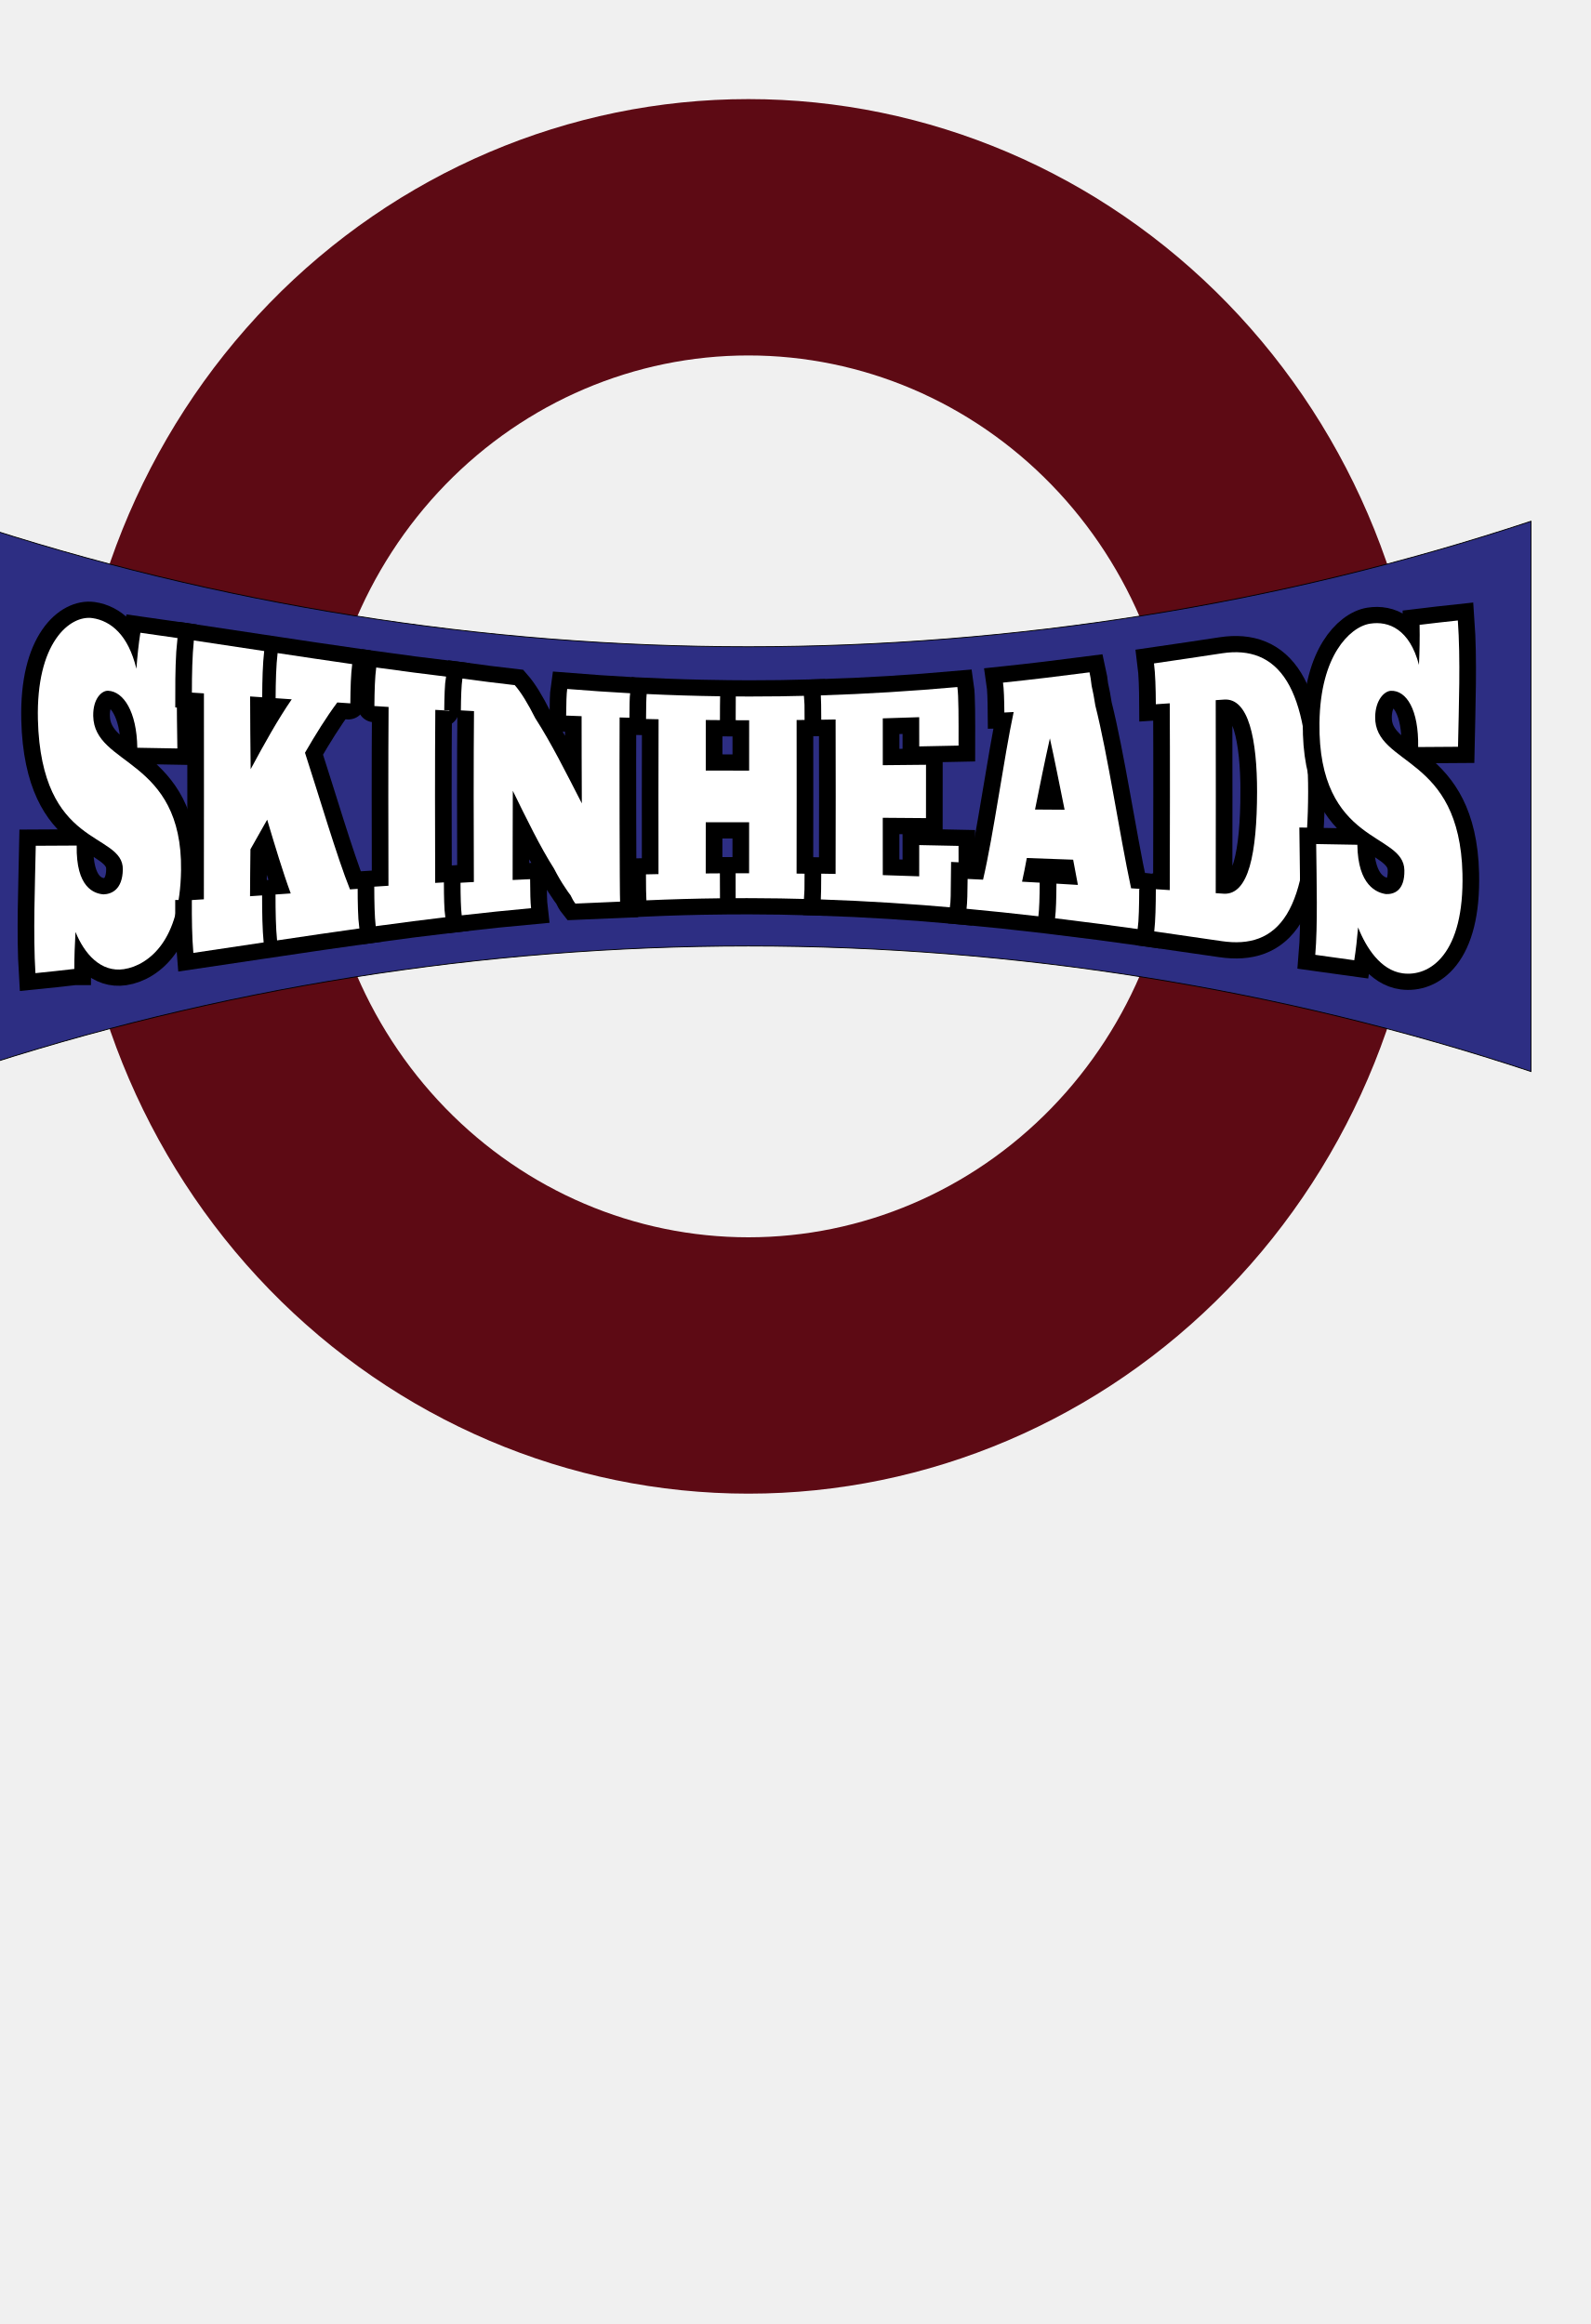
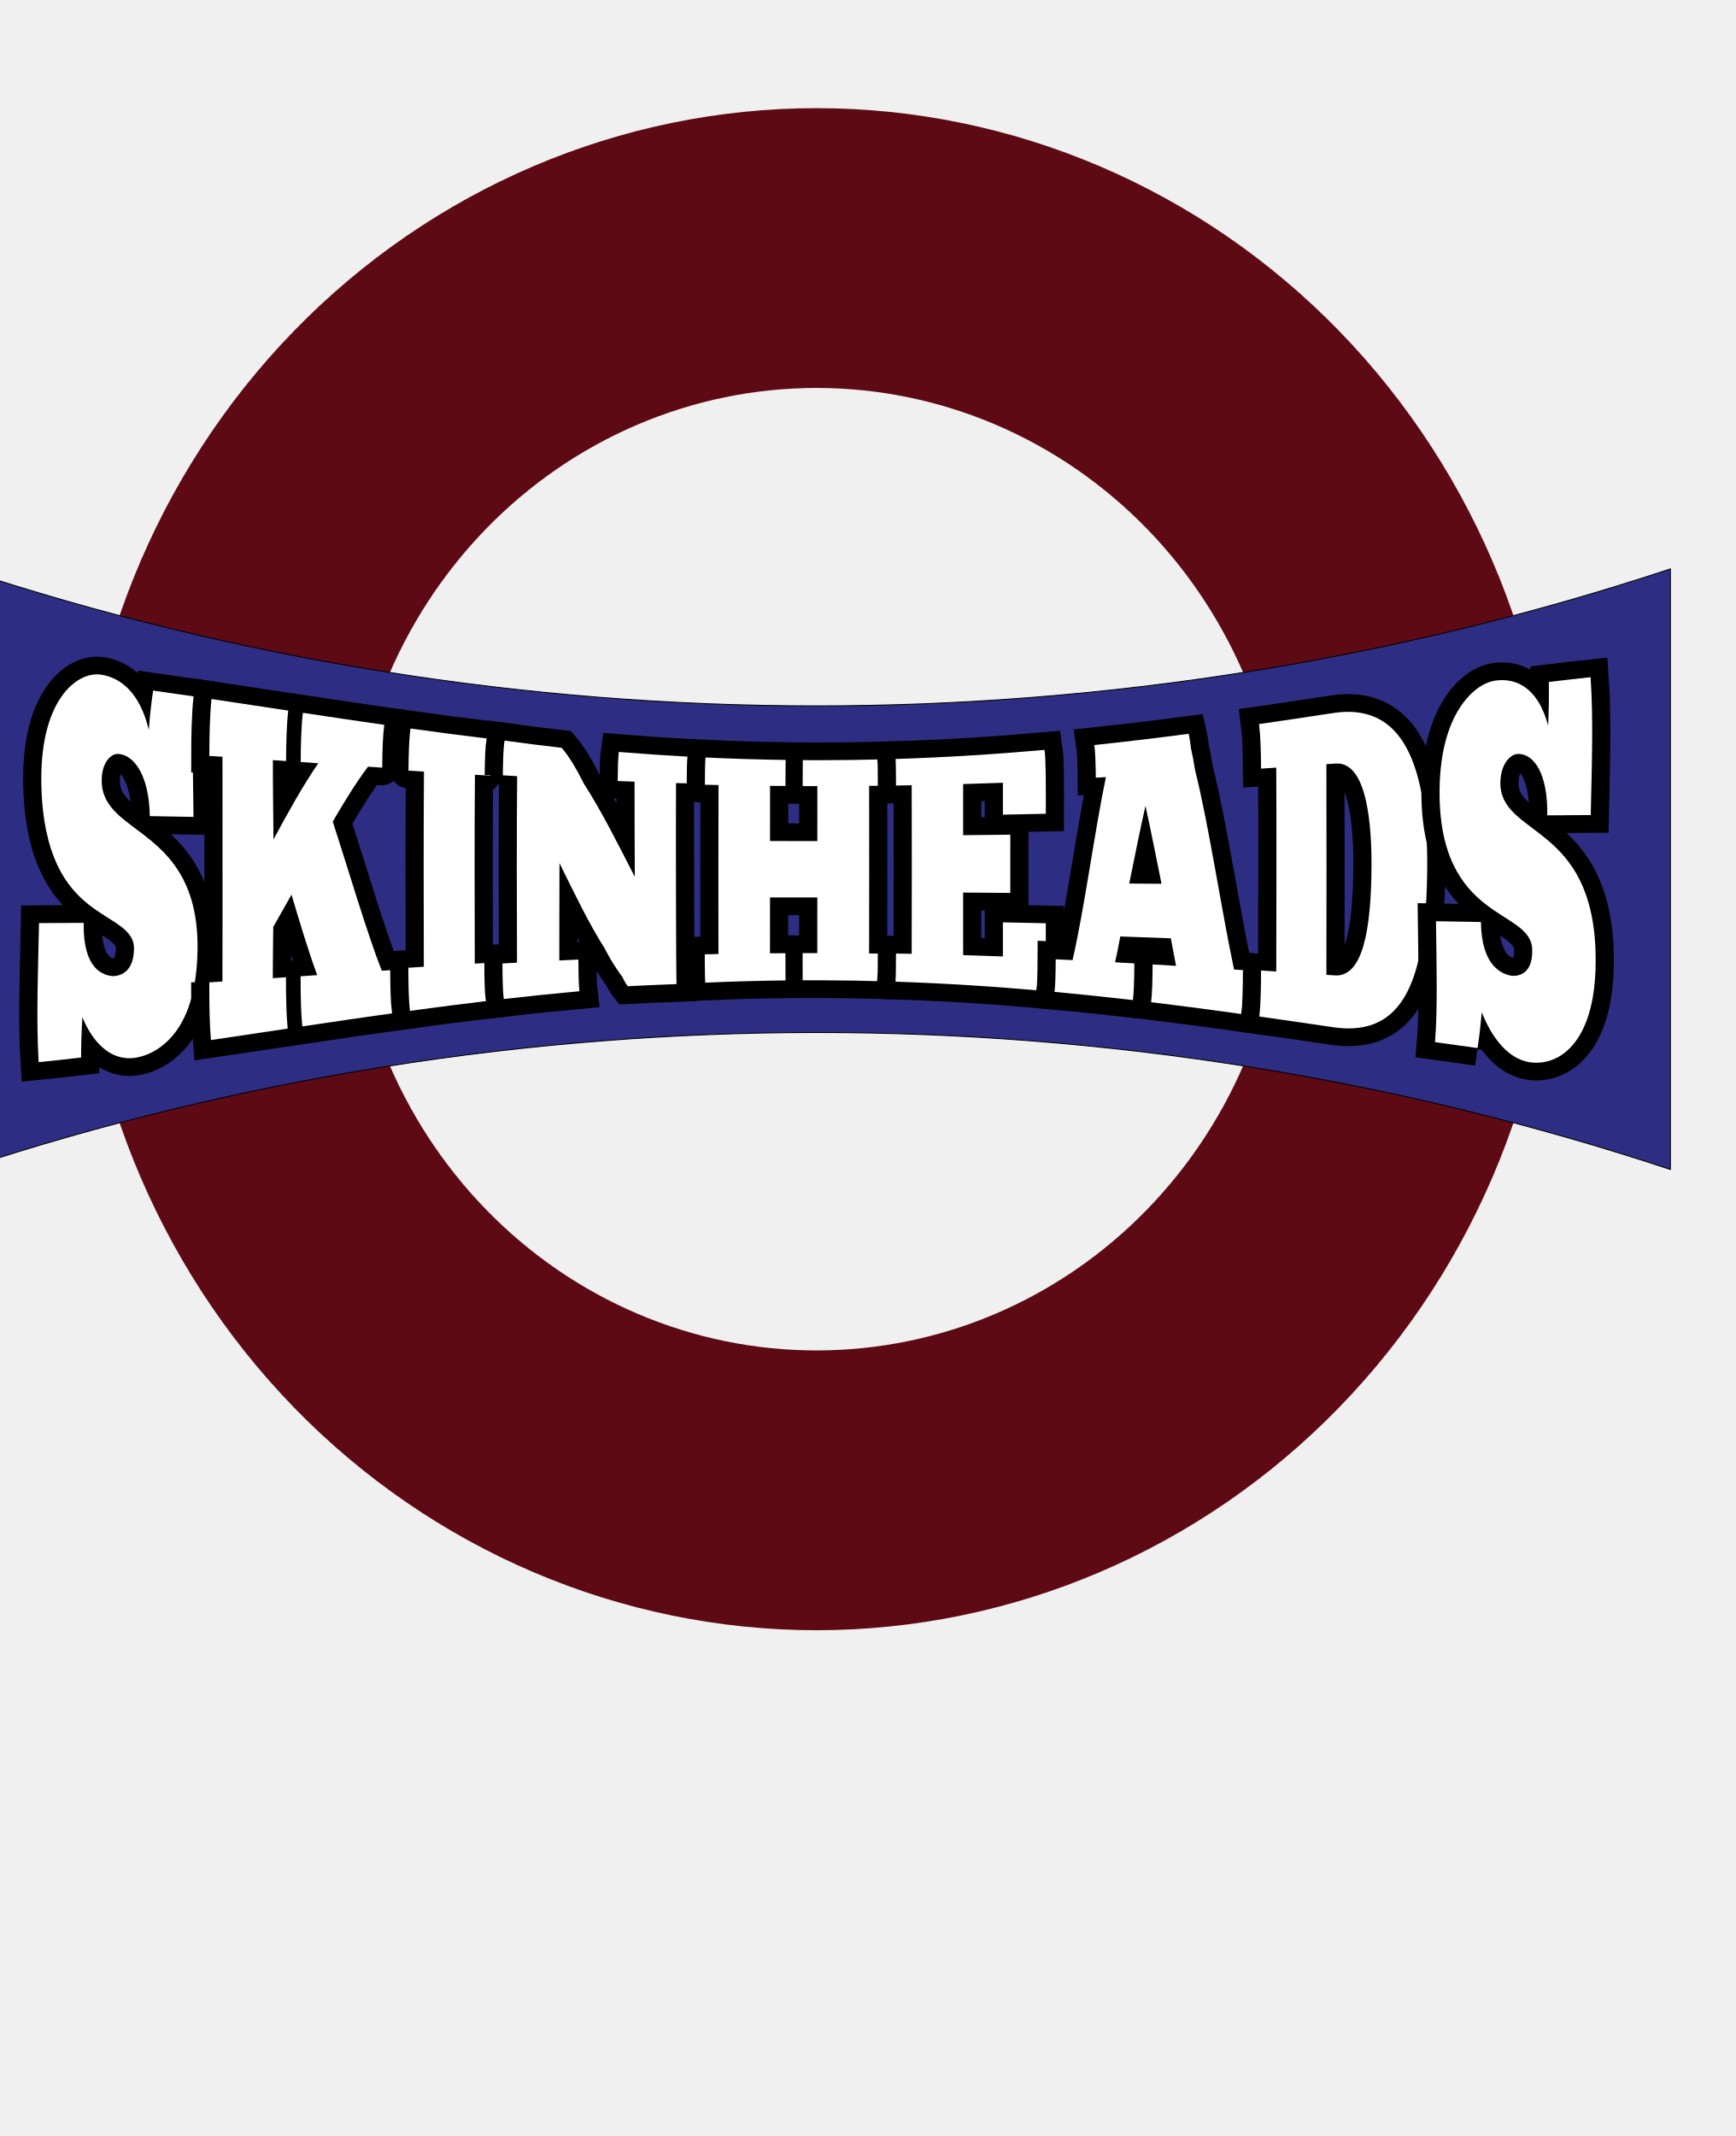
- <svg xmlns="http://www.w3.org/2000/svg" width="65" height="95" viewBox="0 0 65 95" fill="none" version="1.1" id="svg863">
+ <svg xmlns="http://www.w3.org/2000/svg" width="65" height="80" viewBox="0 0 65 80" fill="none" version="1.1" id="svg863">
  <defs id="defs861">
    <linearGradient id="paint0_linear_89_8" x1="30.5" y1="0" x2="30.5" y2="65" gradientUnits="userSpaceOnUse">
      <stop stop-color="#6364FF" id="stop856" />
      <stop offset="1" stop-color="#563ACC" id="stop858" />
    </linearGradient>
  </defs>
  <g style="fill:none" id="g434" transform="matrix(0.5355807,0,0,0.5388034,-1.963732,-3.055503)">
    <g transform="matrix(0.0633552,0,0,0.06482928,-41.61082,-38.67407)" id="logo2022" style="clip-rule:evenodd;fill-rule:evenodd;stroke-miterlimit:10">
      <path style="color:#000000;fill:#5d0a14;fill-rule:nonzero;-inkscape-stroke:none" d="m 1616,800 c -216.359,0 -424.011,86.011 -577,239 -152.989,152.989 -239,360.641 -239,577 0,216.359 86.011,424.011 239,577 152.989,152.989 360.641,239 577,239 216.359,0 424.011,-86.011 577,-239 152.989,-152.989 239,-360.641 239,-577 0,-216.359 -86.011,-424.011 -239,-577 C 2040.011,886.011 1832.359,800 1616,800 Z m 0,300 c 136.909,0 268.058,54.323 364.867,151.133 C 2077.677,1347.942 2132,1479.091 2132,1616 c 0,136.909 -54.323,268.058 -151.133,364.867 C 1884.058,2077.677 1752.909,2132 1616,2132 1479.091,2132 1347.942,2077.677 1251.133,1980.867 1154.323,1884.058 1100,1752.909 1100,1616 c 0,-136.909 54.323,-268.058 151.133,-364.867 C 1347.942,1154.323 1479.091,1100 1616,1100 Z" id="circle" />
      <g id="banner" transform="translate(-51.085,-246.4552)" style="stroke:#000000;stroke-width:3;stroke-dasharray:none;stroke-opacity:1;paint-order:fill markers stroke">
        <path id="path429" style="display:inline;fill:#2d2e83;fill-rule:nonzero;stroke:#000000;stroke-width:1;stroke-dasharray:none;stroke-opacity:1;paint-order:fill markers stroke" d="m 2609.621,2184.441 c -607.942,-195.911 -1277.116,-195.788 -1885.072,0 0,-214.657 0,-429.315 0,-643.972 607.942,195.911 1277.116,195.788 1885.072,0 0,214.657 0,429.315 0,643.972 z" class="UnoptimicedTransforms" />
      </g>
      <g aria-label="SKINHEADS" id="text4159" style="font-size:240px;font-family:ChunkFive;-inkscape-font-specification:ChunkFive;display:inline;fill:#ffffff;stroke:#000000;stroke-width:43.125;stroke-dasharray:none;paint-order:stroke fill markers" transform="matrix(0.9292476,0,0,0.8801108,115.7816,196.7849)" class="UnoptimicedTransforms">
        <path d="m 740.807,1841.991 c -0.011,-16.169 0.602,-32.69 1.522,-49.189 5.619,14.21 13.708,27.866 24.414,37.352 10.698,9.478 23.536,14.366 38.149,12.162 17.065,-2.575 35.505,-13.297 49.311,-33.134 13.781,-19.801 24.273,-50.433 24.928,-98.633 0.501,-36.862 -6.265,-64.327 -16.914,-85.586 -10.602,-21.164 -24.887,-35.869 -39.162,-47.906 -14.281,-12.042 -28.569,-21.436 -39.358,-32.066 -10.777,-10.619 -18.1,-22.522 -18.397,-39.382 -0.405,-22.958 10.986,-33.898 19.333,-33.51 10.041,0.467 19.314,7.556 26.129,20.297 6.816,12.744 11.316,31.404 11.658,55.492 17.284,0.283 34.605,0.602 51.934,0.949 -0.626,-50.724 -2.051,-107.338 1.715,-146.596 -16.555,-2.486 -33.129,-4.928 -49.668,-7.289 -2.319,15.173 -3.922,31.316 -5.136,47.917 -5.391,-22.729 -13.542,-38.392 -23.375,-49.069 -9.866,-10.713 -21.571,-16.547 -33.686,-18.313 -14.088,-2.054 -32.524,5.577 -47.17,27.506 -14.853,22.24 -24.555,57.158 -23.428,107.34 0.955,42.542 8.394,73.778 18.6,96.345 10.337,22.858 23.789,37.676 37.399,48.777 27.099,22.103 54.481,29.084 54.056,54.337 -0.454,26.987 -14.845,32.651 -24.894,33.039 -6.003,-0.409 -15.028,-2.639 -22.372,-11.742 -7.395,-9.167 -12.979,-25.1 -12.523,-53.16 -17.694,0.16 -35.384,0.262 -53.048,0.295 -0.952,51.572 -3.56,117.754 -0.427,169.37 16.799,-1.711 33.609,-3.592 50.407,-5.605 z" id="path4161" style="stroke-width:43.125;stroke-dasharray:none" />
        <path d="m 986.876,1419.312 c -30.181,-4.691 -61.051,-9.515 -91.157,-14.097 -2.039,20.644 -2.531,44.494 -2.535,69.344 0.164,0.011 15.428,1.009 15.592,1.02 -0.076,84.368 0.218,189.006 -0.075,273.811 0.182,-0.012 -15.764,1.028 -15.581,1.016 -0.103,25.132 0.201,49.368 1.955,70.275 30.052,-4.528 60.97,-9.311 91.111,-13.947 -1.657,-17.533 -2.026,-39.206 -2.011,-62.51 0.456,-0.032 -16.094,1.127 -15.638,1.095 0.022,-18.647 0.314,-41.615 0.529,-62.432 7.365,-13.227 14.385,-25.993 21.686,-39.354 9.979,34.311 20.36,69.859 30.54,98.069 3.113,-0.221 -22.84,1.617 -19.727,1.397 -0,22.956 0.374,44.152 2.007,61.066 37.867,-5.805 75.253,-11.451 113.279,-16.865 -1.432,-13.146 -1.82,-31.401 -1.879,-52.167 -0.264,0.018 -16.642,1.147 -16.907,1.165 -16.428,-41.654 -41.127,-127.605 -58.311,-181.692 13.76,-24.312 27.721,-47.438 41.869,-66.839 -0.413,-0.029 17.311,1.214 16.897,1.185 0.16,-20.7 0.72,-38.893 2.438,-52.178 -32.403,-4.755 -64.388,-9.655 -96.69,-14.661 -1.906,16.59 -2.465,37.355 -2.574,59.98 1.503,0.107 19.394,1.378 20.897,1.485 -17.897,26.57 -35.82,59.609 -53.256,92.917 -0.225,-33.99 -0.791,-67.066 -0.685,-96.73 0.36,0.025 15.286,1.073 15.646,1.098 0.096,-22.981 0.648,-44.23 2.582,-61.449 z" id="path4163" style="stroke-width:43.125;stroke-dasharray:none" />
        <path d="m 1129.715,1492.423 c -0.25,-0.017 18.646,1.24 18.395,1.223 -0.526,67.369 -0.351,169.51 -0.165,237.748 -0.22,0.014 -18.173,1.196 -18.393,1.211 0.051,21.105 0.422,39.552 1.855,52.537 32.285,-4.523 64.462,-8.778 96.859,-12.692 -1.198,-10.229 -1.537,-26.495 -1.609,-45.941 -0.115,0.01 -18.052,1.072 -18.167,1.078 -0.228,-64.79 -0.377,-166.264 0.169,-230.082 -0.125,-0.01 18.292,1.104 18.167,1.097 0.165,-19.016 0.649,-34.748 2.063,-44.518 -32.369,-3.992 -64.53,-8.32 -96.8,-12.91 -1.682,12.582 -2.22,30.535 -2.375,51.25 z" id="path4165" style="stroke-width:43.125;stroke-dasharray:none" />
        <path d="m 1462.04,1475.467 c -27.525,-1.542 -54.971,-3.468 -82.451,-5.756 -0.891,6.337 -1.229,18.994 -1.365,35.401 6.68,0.276 13.361,0.542 20.044,0.797 -0.137,29.99 0.228,73.422 0.295,115.954 -20.653,-41.315 -39.783,-80.567 -60.347,-113.308 -9.321,-19.045 -18.308,-34.256 -26.598,-43.919 -22.657,-2.657 -45.243,-5.571 -67.833,-8.744 -1.338,9.175 -1.819,24.11 -1.993,42.305 -0.088,-0.01 17.105,0.995 17.017,0.989 -0.591,61.574 -0.467,164.743 -0.171,227.216 -0.084,0 -17.228,0.988 -17.312,0.992 0.086,18.439 0.43,33.743 1.556,43.313 29.953,-3.514 59.854,-6.695 89.89,-9.493 -0.877,-7.624 -1.156,-21.363 -1.236,-38.581 -7.555,0.353 -15.106,0.719 -22.655,1.096 -0.15,-31.857 0.239,-75.667 0.222,-118.612 17.631,36.864 35.684,75.024 53.319,103.296 4.877,9.693 9.792,18.411 14.773,25.787 2.207,3.567 4.43,6.826 6.673,9.734 2.066,4.595 4.182,8.367 6.366,11.166 19.308,-0.967 38.609,-1.837 57.922,-2.583 -0.609,-6.83 -0.949,-194.365 -0.618,-244.918 6.495,0.197 12.99,0.384 19.487,0.56 2.303,-16.625 7.41,-22.722 8.381,-25.564 1.066,-3.12 -1.366,-4.586 -13.367,-7.13 z" id="path4167" style="stroke-width:43.125;stroke-dasharray:none" />
        <path d="m 1481.788,1509.636 c 5.416,0.131 10.832,0.254 16.25,0.37 -0.238,52.859 -0.201,151.871 -0.104,205.888 -5.419,0.106 -10.837,0.22 -16.255,0.341 0.035,16.425 0.165,28.901 0.587,34.544 31.794,-1.437 63.521,-2.351 95.343,-2.723 -0.098,-5.074 -0.121,-17.111 -0.12,-33.168 -6.115,0.034 -12.228,0.079 -18.342,0.133 0,3.557 0.049,-64.482 0.047,-68.038 17.603,-0.034 35.189,-0.045 52.797,-0.034 -10e-5,0 3.404,0 3.404,0 0,-9.196 -0.037,77.048 -0.034,67.852 0,0 -3.405,-0 -3.405,-0 -4.684,-0 -9.369,8e-4 -14.053,0.01 -0.01,16.012 -0.01,28.065 0.018,33.082 4.661,-0.021 9.322,-0.03 13.982,-0.027 1.968,0 3.937,0 5.905,0.01 25.279,0.068 50.512,0.478 75.779,1.224 0.303,-5.288 0.415,-17.459 0.461,-33.656 -5.717,-0.086 -11.435,-0.163 -17.153,-0.232 0.13,-53.344 0.149,-152.12 0.042,-204.179 5.717,-0.058 11.432,-0.125 17.148,-0.2 -0.042,-15.812 -0.153,-27.459 -0.46,-32.126 -25.235,0.688 -50.436,1.035 -75.68,1.035 -1.966,0 -3.932,-0 -5.897,-0.01 -4.655,-0.01 -9.309,-0.032 -13.963,-0.065 -0.071,4.461 -0.101,15.926 -0.115,31.61 4.683,0.018 9.365,0.031 14.048,0.037 0,0 3.403,0 3.404,0 -10e-4,3.989 -0.013,63.012 -0.014,67.001 10e-5,0 -3.404,-0 -3.404,-0 -17.608,-0.016 -35.194,-0.053 -52.796,-0.11 -0.01,-24.305 -0.021,-50.315 0.019,-67.215 6.112,0.066 12.223,0.122 18.335,0.168 0.027,-15.709 0.086,-27.214 0.238,-31.714 -31.777,-0.462 -63.461,-1.468 -95.209,-2.998 -0.525,5.1 -0.723,17.093 -0.804,33.187 z" id="path4169" style="stroke-width:43.125;stroke-dasharray:none" />
        <path d="m 1708.867,1510.617 c 6.207,-0.098 12.413,-0.206 18.619,-0.324 0.199,52.614 0.162,151.254 -0.027,205.374 -6.207,-0.128 -12.415,-0.246 -18.624,-0.355 -0.051,16.443 -0.179,28.837 -0.535,34.259 59.337,2.054 118.014,5.915 177.152,11.33 1.53,-12.691 1.435,-45.364 1.344,-82.511 -16.98,-0.394 -33.953,-0.759 -50.961,-1.093 0.027,14.99 0.046,29.625 -0.016,41.558 -15.731,-0.596 -31.459,-1.137 -47.209,-1.619 0.084,-18.455 0,-50.176 -0.022,-76.225 0.507,0 55.517,0.438 56.024,0.442 -0.034,-25.739 -0.015,-45.802 0.039,-70.933 -18.672,0.217 -37.331,0.408 -56.032,0.573 0.036,-22.483 0.092,-46.065 0,-62.282 15.747,-0.462 31.471,-0.985 47.199,-1.566 0.074,11.175 0.065,24.727 0.04,38.861 17.009,-0.327 33.983,-0.689 50.964,-1.084 0.083,-35.781 0.106,-66.359 -1.539,-77.84 -59.082,5.386 -117.701,9.158 -176.964,11.084 0.364,4.759 0.496,16.479 0.546,32.35 z" id="path4171" style="stroke-width:43.125;stroke-dasharray:none" />
        <path d="m 2130.858,1736.161 c 0.486,0.033 -20.895,-1.414 -20.409,-1.381 -15.111,-72.557 -30.246,-177.78 -46.346,-243.01 -1.481,-9.758 -3.067,-18.652 -4.827,-26.355 -0.742,-6.863 -1.627,-12.867 -2.72,-17.81 -37.384,5.028 -74.626,9.623 -112.138,13.677 1.183,8.132 1.607,22.228 1.761,39.762 0.034,-0 12.007,-0.652 12.042,-0.653 -12.682,61.227 -26.048,163.249 -39.653,222.91 -6.667,-0.332 -13.334,-0.656 -20.005,-0.972 -0.107,17.668 -0.428,31.806 -1.383,39.666 31.108,2.953 62.072,6.301 93.095,9.989 1.215,-9.937 1.601,-25.74 1.714,-44.7 -7.625,-0.445 -15.252,-0.88 -22.885,-1.307 2.11,-9.58 4.16,-20.213 6.178,-31.479 20.063,0.713 40.047,1.463 60.056,2.241 2.109,11.917 4.152,23.018 6.16,33.546 -9.268,-0.582 -18.537,-1.154 -27.817,-1.714 -0.112,19.301 -0.509,35.545 -1.78,46.036 39.153,4.842 77.919,10.13 116.916,15.733 1.532,-13.894 1.96,-32.831 2.042,-54.179 z m -125.666,-200.745 c 5.951,27.208 12.952,64.005 19.076,94.903 1.034,0.01 -39.375,-0.281 -38.34,-0.274 6.651,-33.883 12.432,-63.444 19.265,-94.629 z" id="path4173" style="stroke-width:43.125;stroke-dasharray:none" />
        <path d="m 2227.867,1805.026 c 35.7,5.4 64.972,-3.31 84.318,-35.672 9.668,-16.173 16.591,-37.749 21.103,-65.302 4.488,-27.405 6.538,-60.447 6.614,-97.423 0.128,-62.864 -8.302,-115.064 -27.599,-147.225 -9.626,-16.042 -21.652,-26.791 -35.872,-32.779 -14.153,-5.96 -30.252,-7.111 -47.789,-4.38 -29.566,4.604 -58.883,9.117 -88.535,13.511 1.743,13.872 2.269,32.828 2.394,54.291 0.441,-0.03 17.61,-1.225 18.051,-1.256 0.389,72.214 0.198,174.994 0.012,248.391 0.731,0.05 -18.78,-1.273 -18.049,-1.223 -0.066,21.977 -0.485,41.583 -2.062,56.061 29.286,4.248 58.215,8.59 87.414,13.006 z m 45.847,-198.235 c -0.069,39.884 -2.808,74.962 -9.573,98.871 -6.783,23.974 -17.589,36.834 -32.992,36.33 -0.283,-0.019 -10.739,-0.729 -11.022,-0.749 0.056,-77.308 0.27,-180.394 -0,-256.64 -0.608,0.043 11.631,-0.818 11.024,-0.775 15.41,-1.083 26.254,11.553 33.076,34.096 6.798,22.462 9.55,54.754 9.491,88.867 z" id="path4175" style="stroke-width:43.125;stroke-dasharray:none" />
        <path d="m 2399.674,1830.437 c 2.133,-13.868 3.712,-28.566 4.976,-43.685 5.275,13.764 12.651,27.957 22.071,39.17 9.383,11.169 21.232,19.901 35.717,21.899 17.103,2.36 37.167,-3.48 52.784,-24.22 15.848,-21.046 25.87,-55.569 24.686,-108.446 -0.88,-39.298 -8.421,-68.213 -18.981,-89.814 -10.655,-21.795 -24.56,-36.655 -38.587,-48.727 -27.973,-24.072 -56.069,-36.705 -55.558,-69.822 0.347,-22.471 11.902,-34.209 20.235,-34.606 10.062,-0.479 19.199,5.781 25.673,18.45 6.493,12.707 10.206,31.635 9.787,56.311 17.232,-0.175 34.46,-0.298 51.663,-0.359 1.004,-52.026 3.429,-116.342 -0.218,-167.944 -16.527,1.797 -33.064,3.749 -49.59,5.821 0.376,17.432 -0.026,35.329 -0.804,53.228 -6.005,-23.668 -15.888,-38.397 -27.227,-46.668 -11.315,-8.254 -24.024,-10.056 -36.096,-8.142 -14.06,2.229 -30.237,14.101 -42.682,34.697 -12.415,20.546 -22.368,51.742 -22.948,97.393 -0.508,40.005 5.968,69.51 16.321,91.902 10.28,22.235 24.151,36.946 37.988,48.05 13.845,11.111 27.679,18.638 38.096,26.602 10.413,7.962 17.427,16.379 17.66,29.206 0.501,27.588 -13.783,32.129 -23.838,31.736 -6.033,-0.875 -15.119,-3.794 -22.78,-13.133 -7.639,-9.312 -13.976,-25.141 -14.332,-52.447 -17.763,-0.29 -35.565,-0.618 -53.376,-0.974 0.575,50.543 2.068,108.309 -1.174,147.313 16.846,2.461 33.708,4.875 50.535,7.207 z" id="path4177" style="stroke-width:43.125;stroke-dasharray:none" />
      </g>
    </g>
  </g>
</svg>
